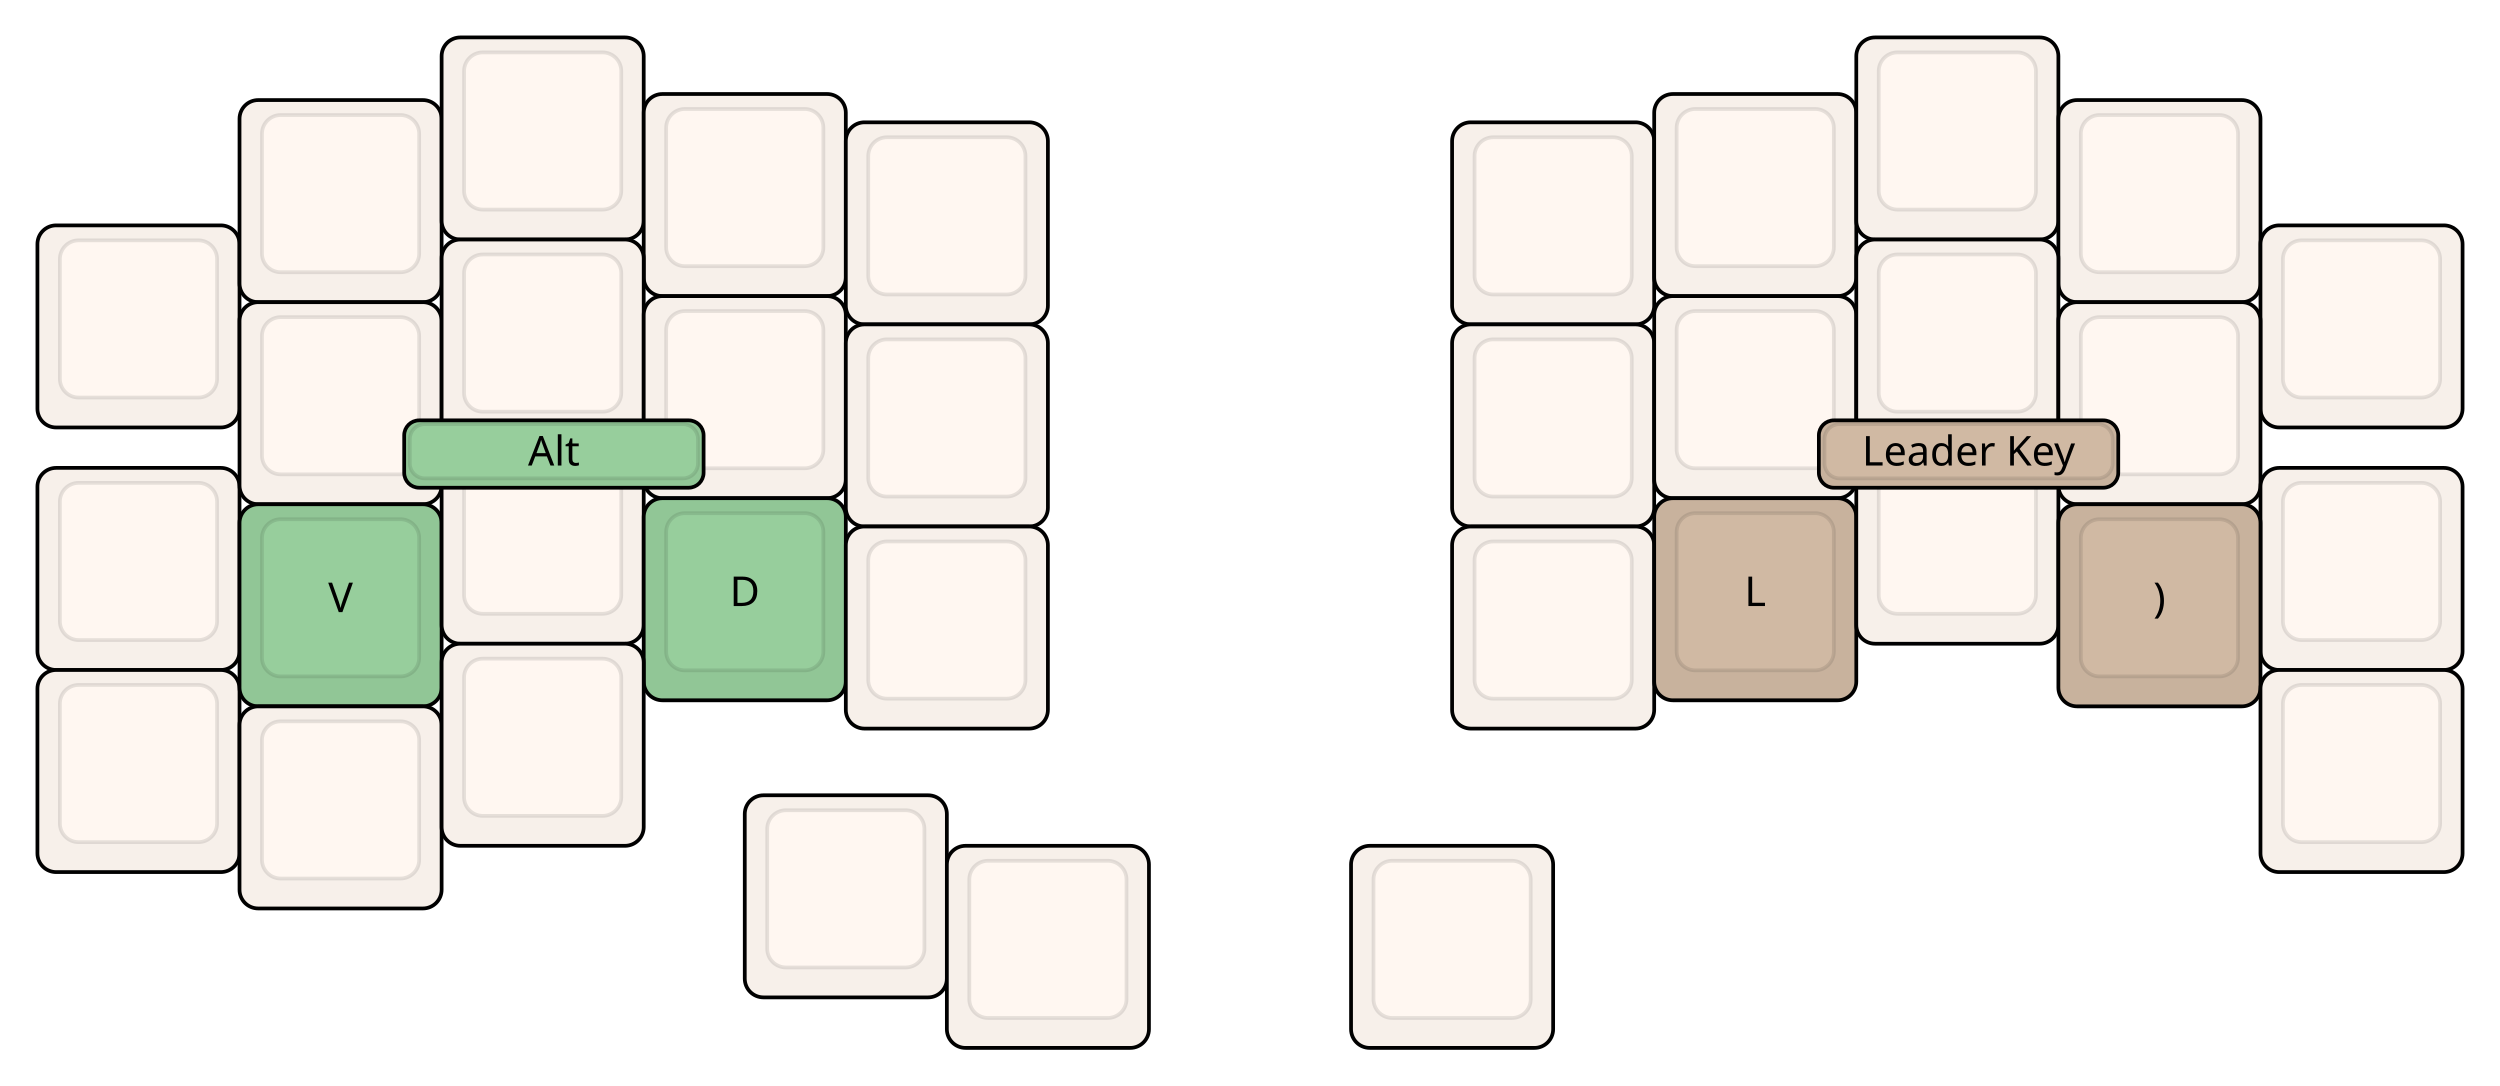
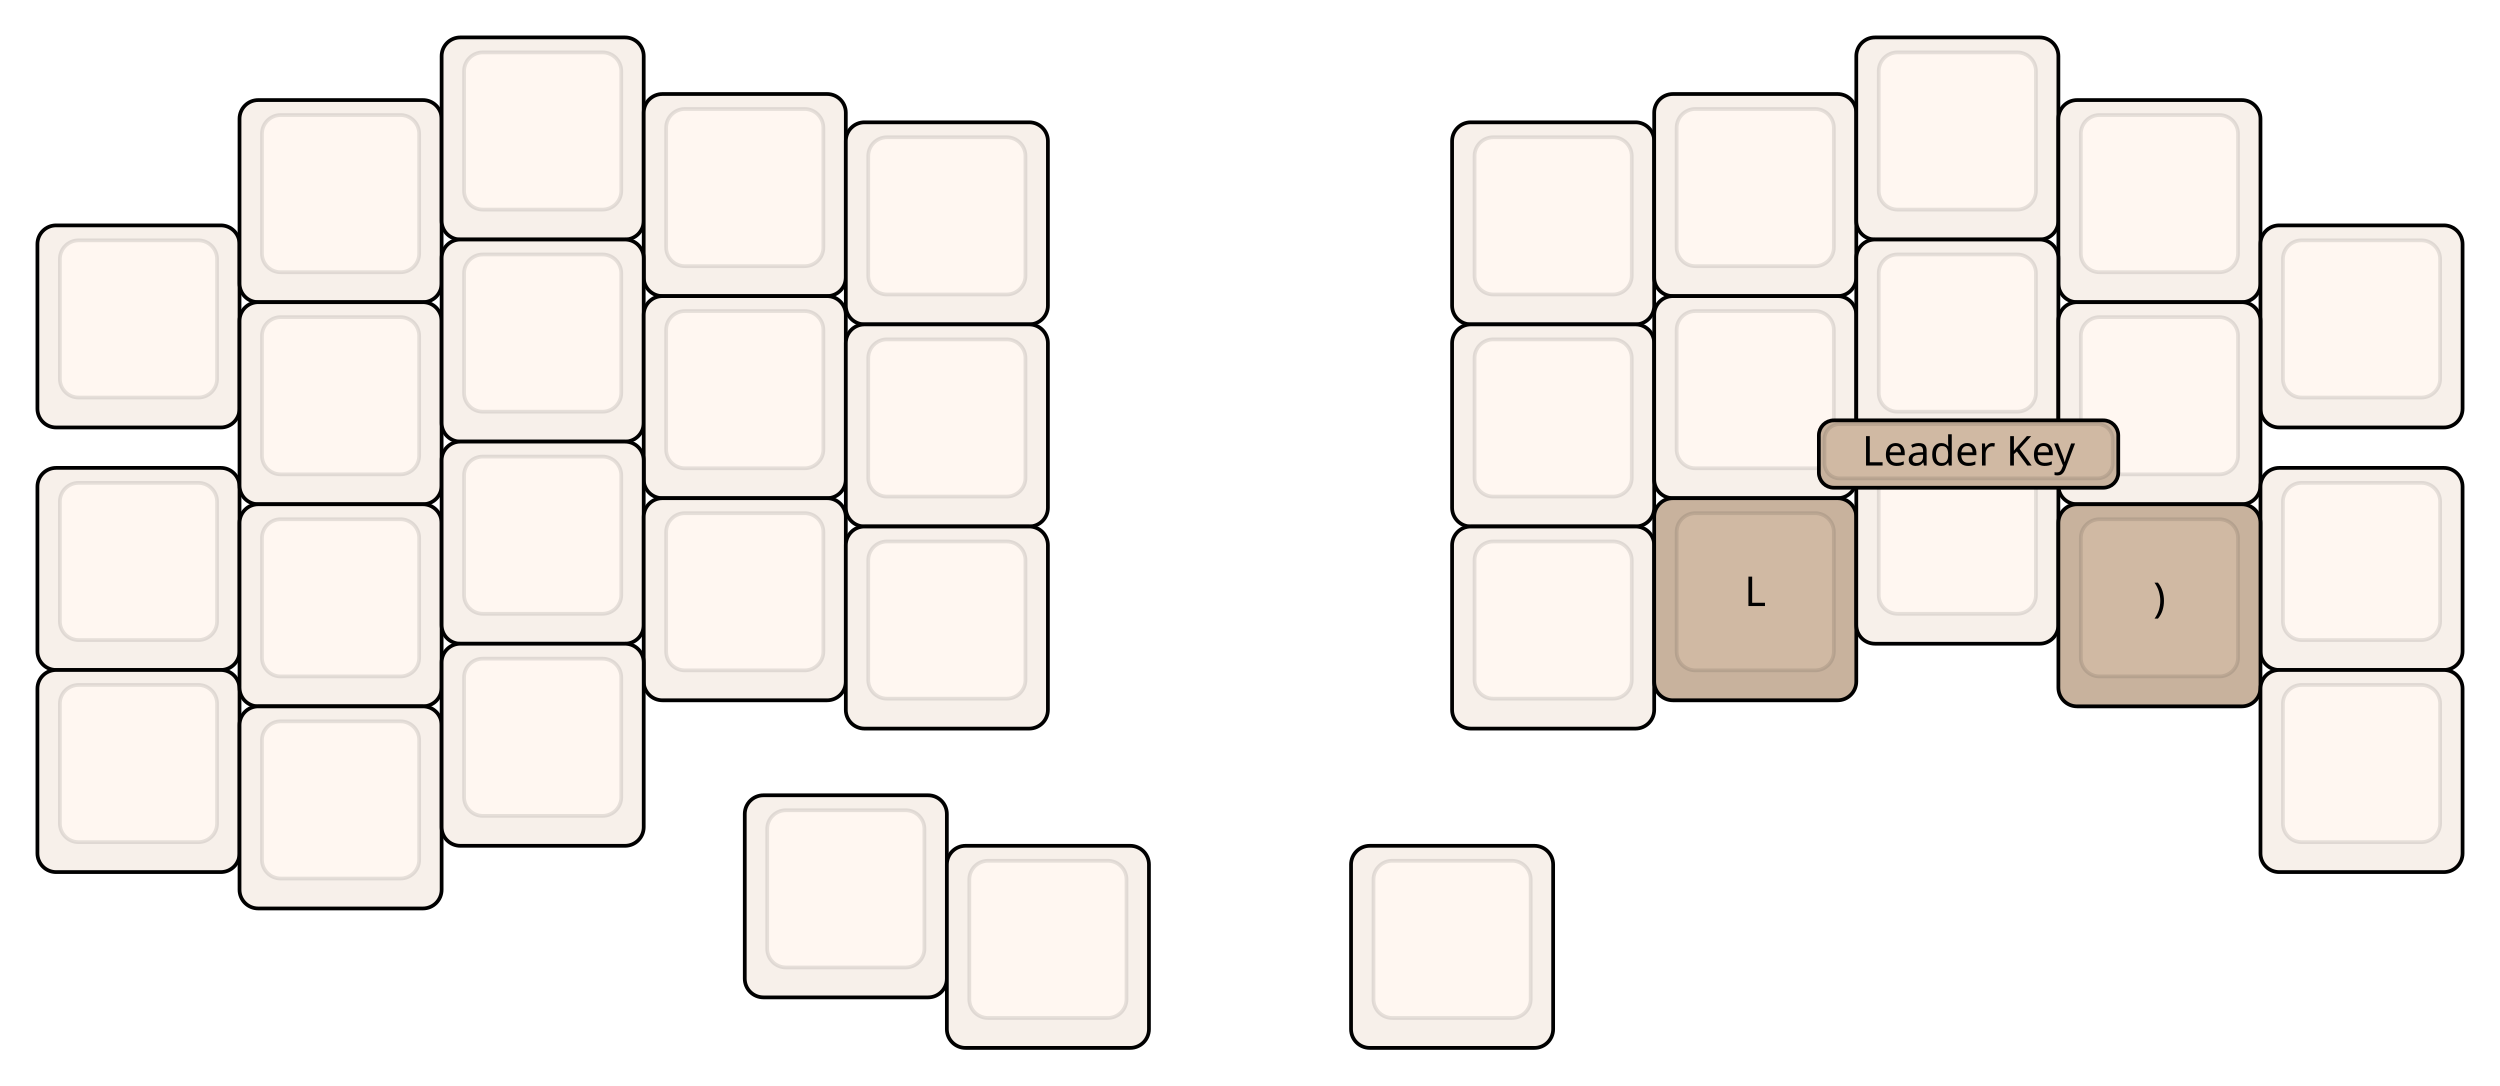
<svg xmlns="http://www.w3.org/2000/svg" width="668px" height="290x" viewBox="0 0 668 290">
  <style type="text/css">
    .keycap .border { stroke: black; stroke-width: 1; }
    .keycap .inner.border { stroke: rgba(0,0,0,.1); }
    .keycap { font-family: sans-serif; font-size: 11px}
    .combo-output { font-family: sans-serif; font-size: 16px}
    .combos .keycap { font-size: 8px}
  </style>
  <g class="keycap combo_background">
    <rect x="10" y="60.22" width="54" height="54" rx="5" fill="#f7f0ea" class="outer border" />
    <rect x="16" y="64.22" width="42" height="42" rx="5" fill="#fff7f1" class="inner border" />
  </g>
  <g class="keycap combo_background">
    <rect x="64" y="26.74" width="54" height="54" rx="5" fill="#f7f0ea" class="outer border" />
    <rect x="70" y="30.74" width="42" height="42" rx="5" fill="#fff7f1" class="inner border" />
  </g>
  <g class="keycap combo_background">
    <rect x="118" y="10" width="54" height="54" rx="5" fill="#f7f0ea" class="outer border" />
    <rect x="124" y="14" width="42" height="42" rx="5" fill="#fff7f1" class="inner border" />
  </g>
  <g class="keycap combo_background">
    <rect x="172" y="25.12" width="54" height="54" rx="5" fill="#f7f0ea" class="outer border" />
    <rect x="178" y="29.12" width="42" height="42" rx="5" fill="#fff7f1" class="inner border" />
  </g>
  <g class="keycap combo_background">
    <rect x="226" y="32.68" width="54" height="54" rx="5" fill="#f7f0ea" class="outer border" />
    <rect x="232" y="36.68" width="42" height="42" rx="5" fill="#fff7f1" class="inner border" />
  </g>
  <g class="keycap combo_background">
    <rect x="388" y="32.68" width="54" height="54" rx="5" fill="#f7f0ea" class="outer border" />
    <rect x="394" y="36.68" width="42" height="42" rx="5" fill="#fff7f1" class="inner border" />
  </g>
  <g class="keycap combo_background">
    <rect x="442" y="25.12" width="54" height="54" rx="5" fill="#f7f0ea" class="outer border" />
    <rect x="448" y="29.12" width="42" height="42" rx="5" fill="#fff7f1" class="inner border" />
  </g>
  <g class="keycap combo_background">
    <rect x="496" y="10" width="54" height="54" rx="5" fill="#f7f0ea" class="outer border" />
    <rect x="502" y="14" width="42" height="42" rx="5" fill="#fff7f1" class="inner border" />
  </g>
  <g class="keycap combo_background">
    <rect x="550" y="26.74" width="54" height="54" rx="5" fill="#f7f0ea" class="outer border" />
    <rect x="556" y="30.74" width="42" height="42" rx="5" fill="#fff7f1" class="inner border" />
  </g>
  <g class="keycap combo_background">
    <rect x="604" y="60.22" width="54" height="54" rx="5" fill="#f7f0ea" class="outer border" />
    <rect x="610" y="64.22" width="42" height="42" rx="5" fill="#fff7f1" class="inner border" />
  </g>
  <g class="keycap combo_background">
    <rect x="10" y="125.02" width="54" height="54" rx="5" fill="#f7f0ea" class="outer border" />
    <rect x="16" y="129.02" width="42" height="42" rx="5" fill="#fff7f1" class="inner border" />
  </g>
  <g class="keycap combo_background">
    <rect x="64" y="80.74" width="54" height="54" rx="5" fill="#f7f0ea" class="outer border" />
    <rect x="70" y="84.74" width="42" height="42" rx="5" fill="#fff7f1" class="inner border" />
  </g>
  <g class="keycap combo_background">
    <rect x="118" y="64" width="54" height="54" rx="5" fill="#f7f0ea" class="outer border" />
    <rect x="124" y="68" width="42" height="42" rx="5" fill="#fff7f1" class="inner border" />
  </g>
  <g class="keycap combo_background">
    <rect x="172" y="79.12" width="54" height="54" rx="5" fill="#f7f0ea" class="outer border" />
    <rect x="178" y="83.12" width="42" height="42" rx="5" fill="#fff7f1" class="inner border" />
  </g>
  <g class="keycap combo_background">
    <rect x="226" y="86.68" width="54" height="54" rx="5" fill="#f7f0ea" class="outer border" />
    <rect x="232" y="90.68" width="42" height="42" rx="5" fill="#fff7f1" class="inner border" />
  </g>
  <g class="keycap combo_background">
    <rect x="388" y="86.68" width="54" height="54" rx="5" fill="#f7f0ea" class="outer border" />
    <rect x="394" y="90.68" width="42" height="42" rx="5" fill="#fff7f1" class="inner border" />
  </g>
  <g class="keycap combo_background">
    <rect x="442" y="79.12" width="54" height="54" rx="5" fill="#f7f0ea" class="outer border" />
    <rect x="448" y="83.12" width="42" height="42" rx="5" fill="#fff7f1" class="inner border" />
  </g>
  <g class="keycap combo_background">
    <rect x="496" y="64" width="54" height="54" rx="5" fill="#f7f0ea" class="outer border" />
    <rect x="502" y="68" width="42" height="42" rx="5" fill="#fff7f1" class="inner border" />
  </g>
  <g class="keycap combo_background">
    <rect x="550" y="80.74" width="54" height="54" rx="5" fill="#f7f0ea" class="outer border" />
    <rect x="556" y="84.74" width="42" height="42" rx="5" fill="#fff7f1" class="inner border" />
  </g>
  <g class="keycap combo_background">
    <rect x="604" y="125.02" width="54" height="54" rx="5" fill="#f7f0ea" class="outer border" />
    <rect x="610" y="129.02" width="42" height="42" rx="5" fill="#fff7f1" class="inner border" />
  </g>
  <g class="keycap combo_background">
    <rect x="10" y="179.02" width="54" height="54" rx="5" fill="#f7f0ea" class="outer border" />
    <rect x="16" y="183.02" width="42" height="42" rx="5" fill="#fff7f1" class="inner border" />
  </g>
-   <g class="keycap mod1">
-     <rect x="64" y="134.74" width="54" height="54" rx="5" fill="#91c696" class="outer border" />
-     <rect x="70" y="138.74" width="42" height="42" rx="5" fill="#97ce9c" class="inner border" />
-     <text x="91" y="159.74" text-anchor="middle" dominant-baseline="middle" class="main">
-       <tspan x="91" dy="0">V</tspan>
-     </text>
+   <g class="keycap combo_background">
+     <rect x="64" y="134.74" width="54" height="54" rx="5" fill="#f7f0ea" class="outer border" />
+     <rect x="70" y="138.74" width="42" height="42" rx="5" fill="#fff7f1" class="inner border" />
  </g>
  <g class="keycap combo_background">
    <rect x="118" y="118" width="54" height="54" rx="5" fill="#f7f0ea" class="outer border" />
    <rect x="124" y="122" width="42" height="42" rx="5" fill="#fff7f1" class="inner border" />
  </g>
-   <g class="keycap mod1">
-     <rect x="172" y="133.12" width="54" height="54" rx="5" fill="#91c696" class="outer border" />
-     <rect x="178" y="137.12" width="42" height="42" rx="5" fill="#97ce9c" class="inner border" />
-     <text x="199" y="158.12" text-anchor="middle" dominant-baseline="middle" class="main">
-       <tspan x="199" dy="0">D</tspan>
-     </text>
+   <g class="keycap combo_background">
+     <rect x="172" y="133.12" width="54" height="54" rx="5" fill="#f7f0ea" class="outer border" />
+     <rect x="178" y="137.12" width="42" height="42" rx="5" fill="#fff7f1" class="inner border" />
  </g>
  <g class="keycap combo_background">
    <rect x="226" y="140.68" width="54" height="54" rx="5" fill="#f7f0ea" class="outer border" />
    <rect x="232" y="144.68" width="42" height="42" rx="5" fill="#fff7f1" class="inner border" />
  </g>
  <g class="keycap combo_background">
    <rect x="388" y="140.68" width="54" height="54" rx="5" fill="#f7f0ea" class="outer border" />
    <rect x="394" y="144.68" width="42" height="42" rx="5" fill="#fff7f1" class="inner border" />
  </g>
  <g class="keycap management">
    <rect x="442" y="133.12" width="54" height="54" rx="5" fill="#c8b29d" class="outer border" />
    <rect x="448" y="137.12" width="42" height="42" rx="5" fill="#d0b9a3" class="inner border" />
    <text x="469" y="158.12" text-anchor="middle" dominant-baseline="middle" class="main">
      <tspan x="469" dy="0">L</tspan>
    </text>
  </g>
  <g class="keycap combo_background">
    <rect x="496" y="118" width="54" height="54" rx="5" fill="#f7f0ea" class="outer border" />
    <rect x="502" y="122" width="42" height="42" rx="5" fill="#fff7f1" class="inner border" />
  </g>
  <g class="keycap management">
    <rect x="550" y="134.74" width="54" height="54" rx="5" fill="#c8b29d" class="outer border" />
    <rect x="556" y="138.74" width="42" height="42" rx="5" fill="#d0b9a3" class="inner border" />
    <text x="577" y="159.74" text-anchor="middle" dominant-baseline="middle" class="main">
      <tspan x="577" dy="0">)</tspan>
    </text>
  </g>
  <g class="keycap combo_background">
    <rect x="604" y="179.02" width="54" height="54" rx="5" fill="#f7f0ea" class="outer border" />
    <rect x="610" y="183.02" width="42" height="42" rx="5" fill="#fff7f1" class="inner border" />
  </g>
  <g class="keycap combo_background">
    <rect x="64" y="188.74" width="54" height="54" rx="5" fill="#f7f0ea" class="outer border" />
    <rect x="70" y="192.74" width="42" height="42" rx="5" fill="#fff7f1" class="inner border" />
  </g>
  <g class="keycap combo_background">
    <rect x="118" y="172" width="54" height="54" rx="5" fill="#f7f0ea" class="outer border" />
    <rect x="124" y="176" width="42" height="42" rx="5" fill="#fff7f1" class="inner border" />
  </g>
  <g class="keycap combo_background">
    <rect x="199" y="212.5" width="54" height="54" rx="5" fill="#f7f0ea" class="outer border" />
    <rect x="205" y="216.5" width="42" height="42" rx="5" fill="#fff7f1" class="inner border" />
  </g>
  <g class="keycap combo_background">
    <rect x="253" y="226" width="54" height="54" rx="5" fill="#f7f0ea" class="outer border" />
    <rect x="259" y="230" width="42" height="42" rx="5" fill="#fff7f1" class="inner border" />
  </g>
  <g class="keycap combo_background">
    <rect x="361" y="226" width="54" height="54" rx="5" fill="#f7f0ea" class="outer border" />
    <rect x="367" y="230" width="42" height="42" rx="5" fill="#fff7f1" class="inner border" />
  </g>
-   <g class="keycap mod1">
-     <rect x="108" y="112.32" width="80" height="18" rx="4" fill="#91c696" class="outer border" />
-     <rect x="109.5" y="113.32" width="77" height="14.5" rx="4" fill="#97ce9c" class="inner border" />
-     <text x="148" y="120.57" text-anchor="middle" dominant-baseline="middle" class="main">
-       <tspan x="148" dy="0">Alt</tspan>
-     </text>
-   </g>
  <g class="keycap management">
    <rect x="486" y="112.32" width="80" height="18" rx="4" fill="#c8b29d" class="outer border" />
    <rect x="487.5" y="113.32" width="77" height="14.5" rx="4" fill="#d0b9a3" class="inner border" />
    <text x="526" y="120.57" text-anchor="middle" dominant-baseline="middle" class="main">
      <tspan x="526" dy="0">Leader Key</tspan>
    </text>
  </g>
</svg>
